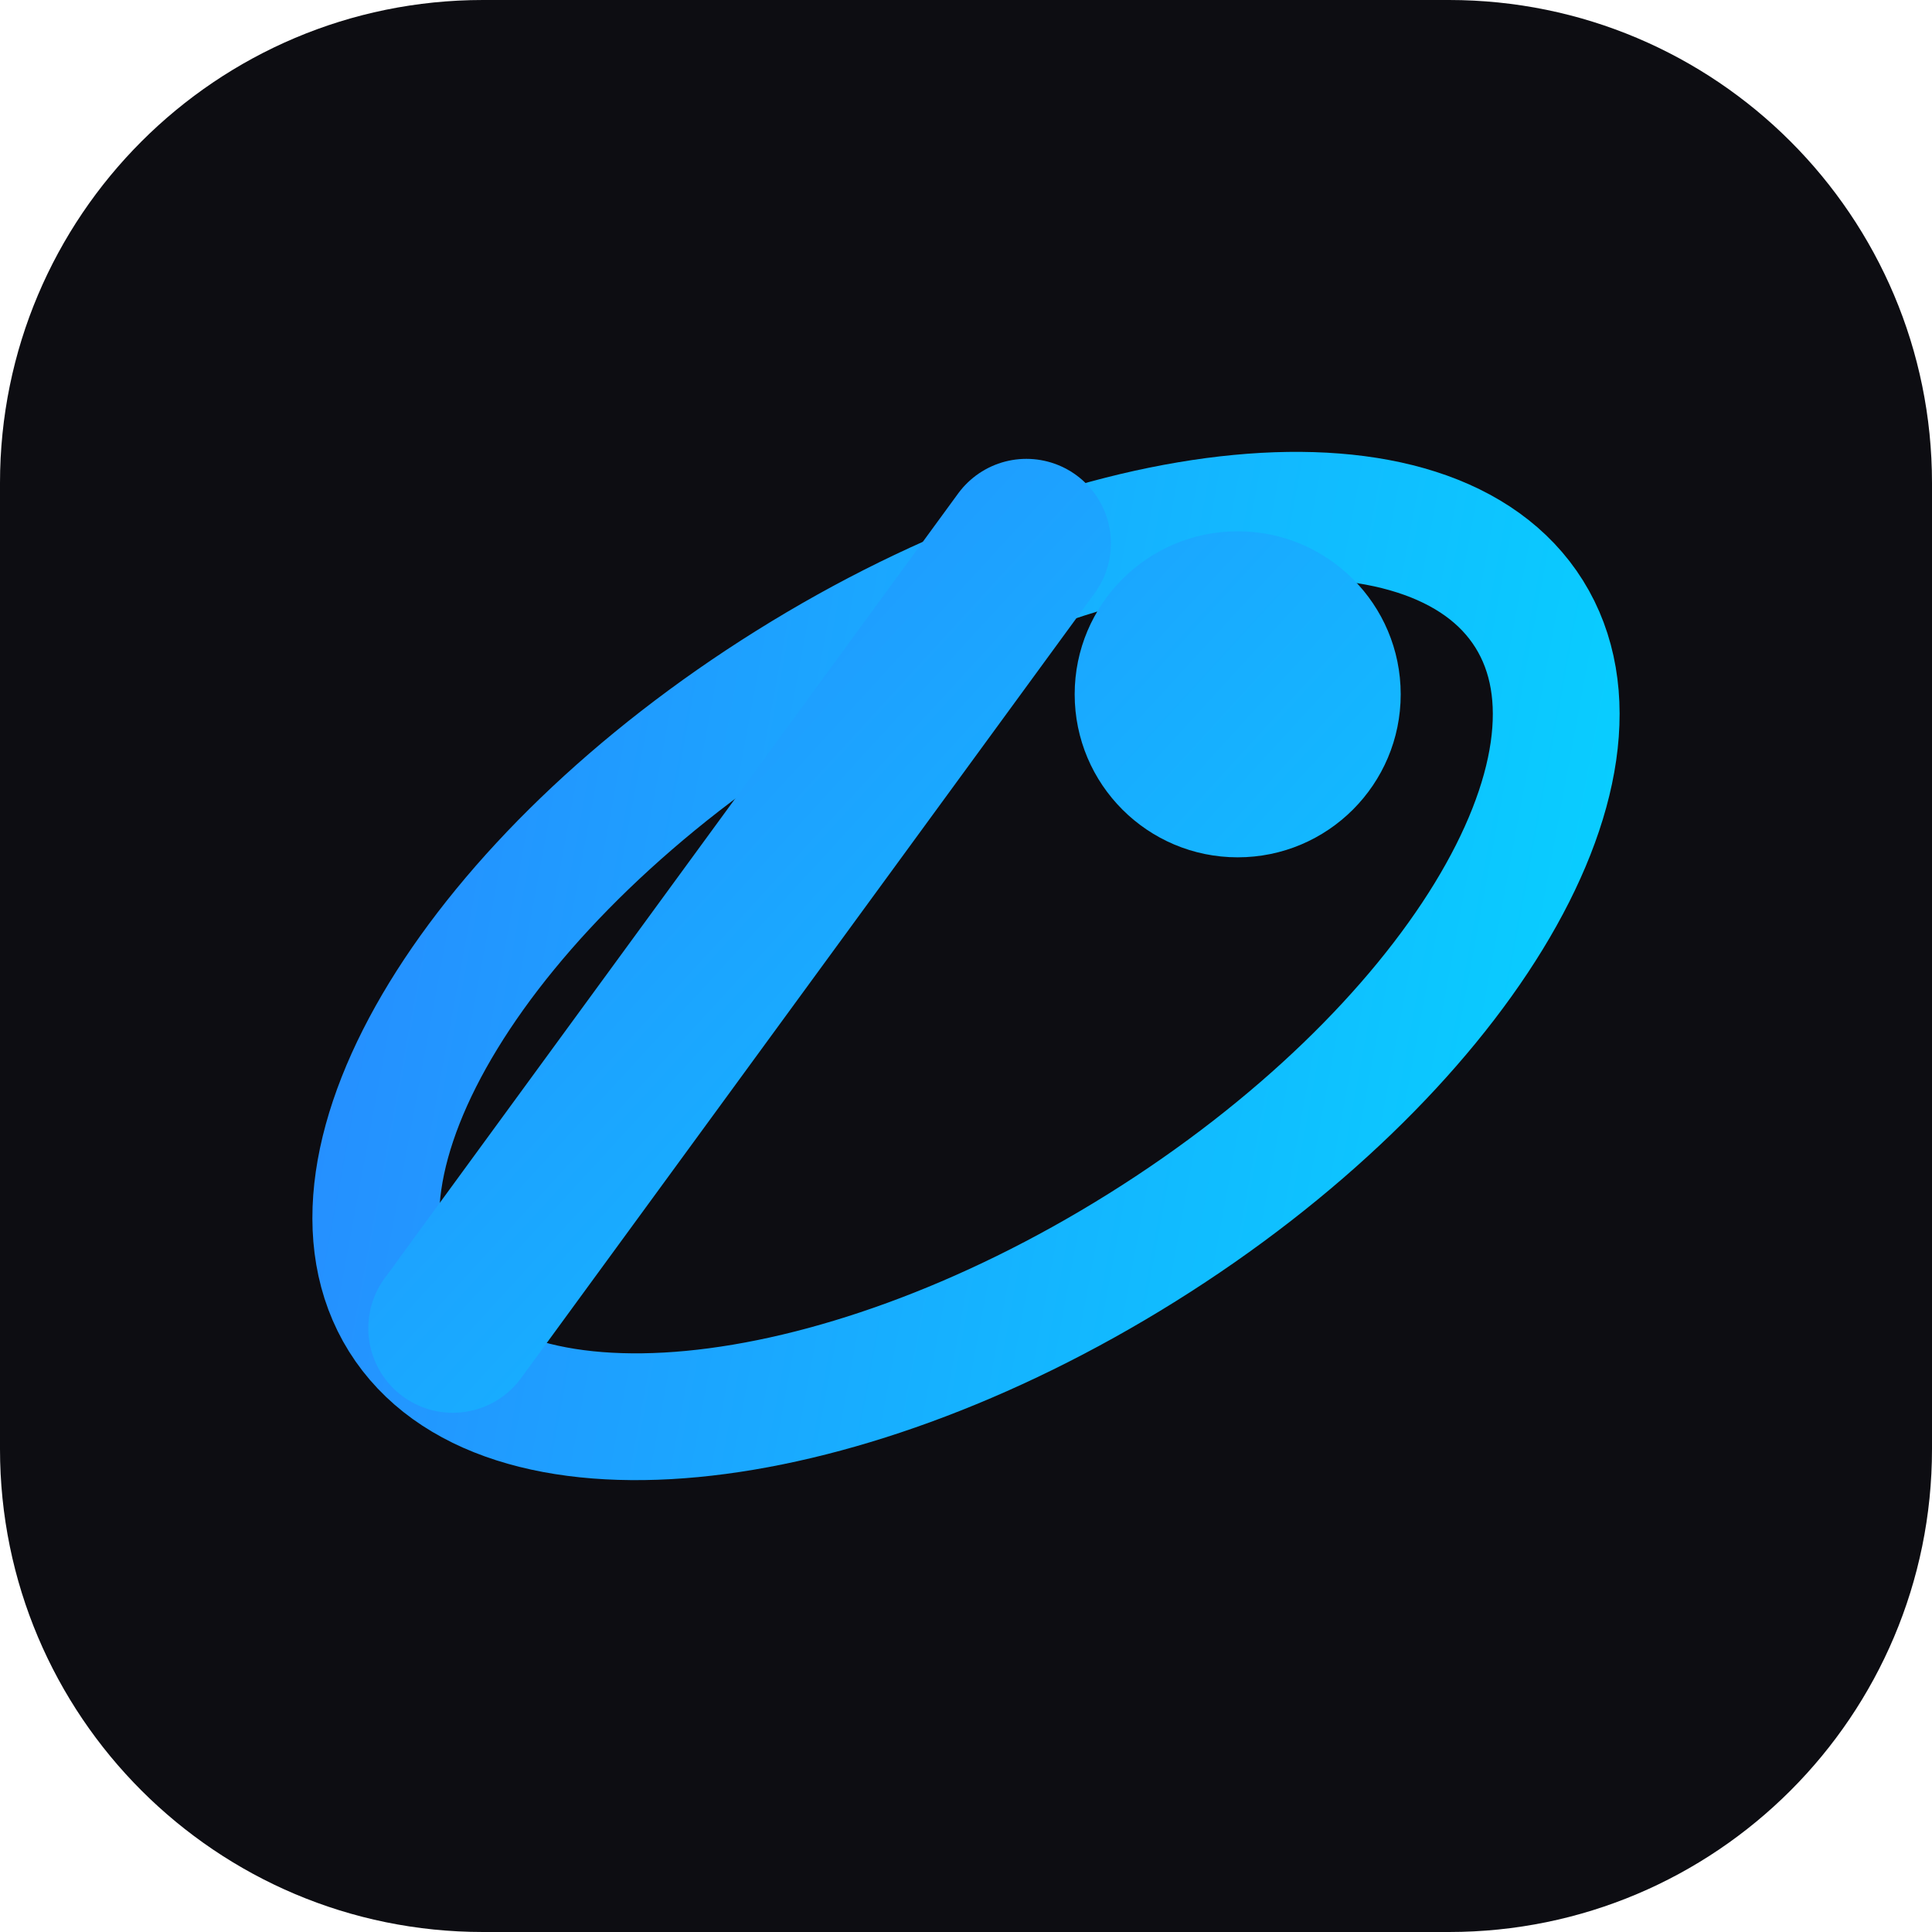
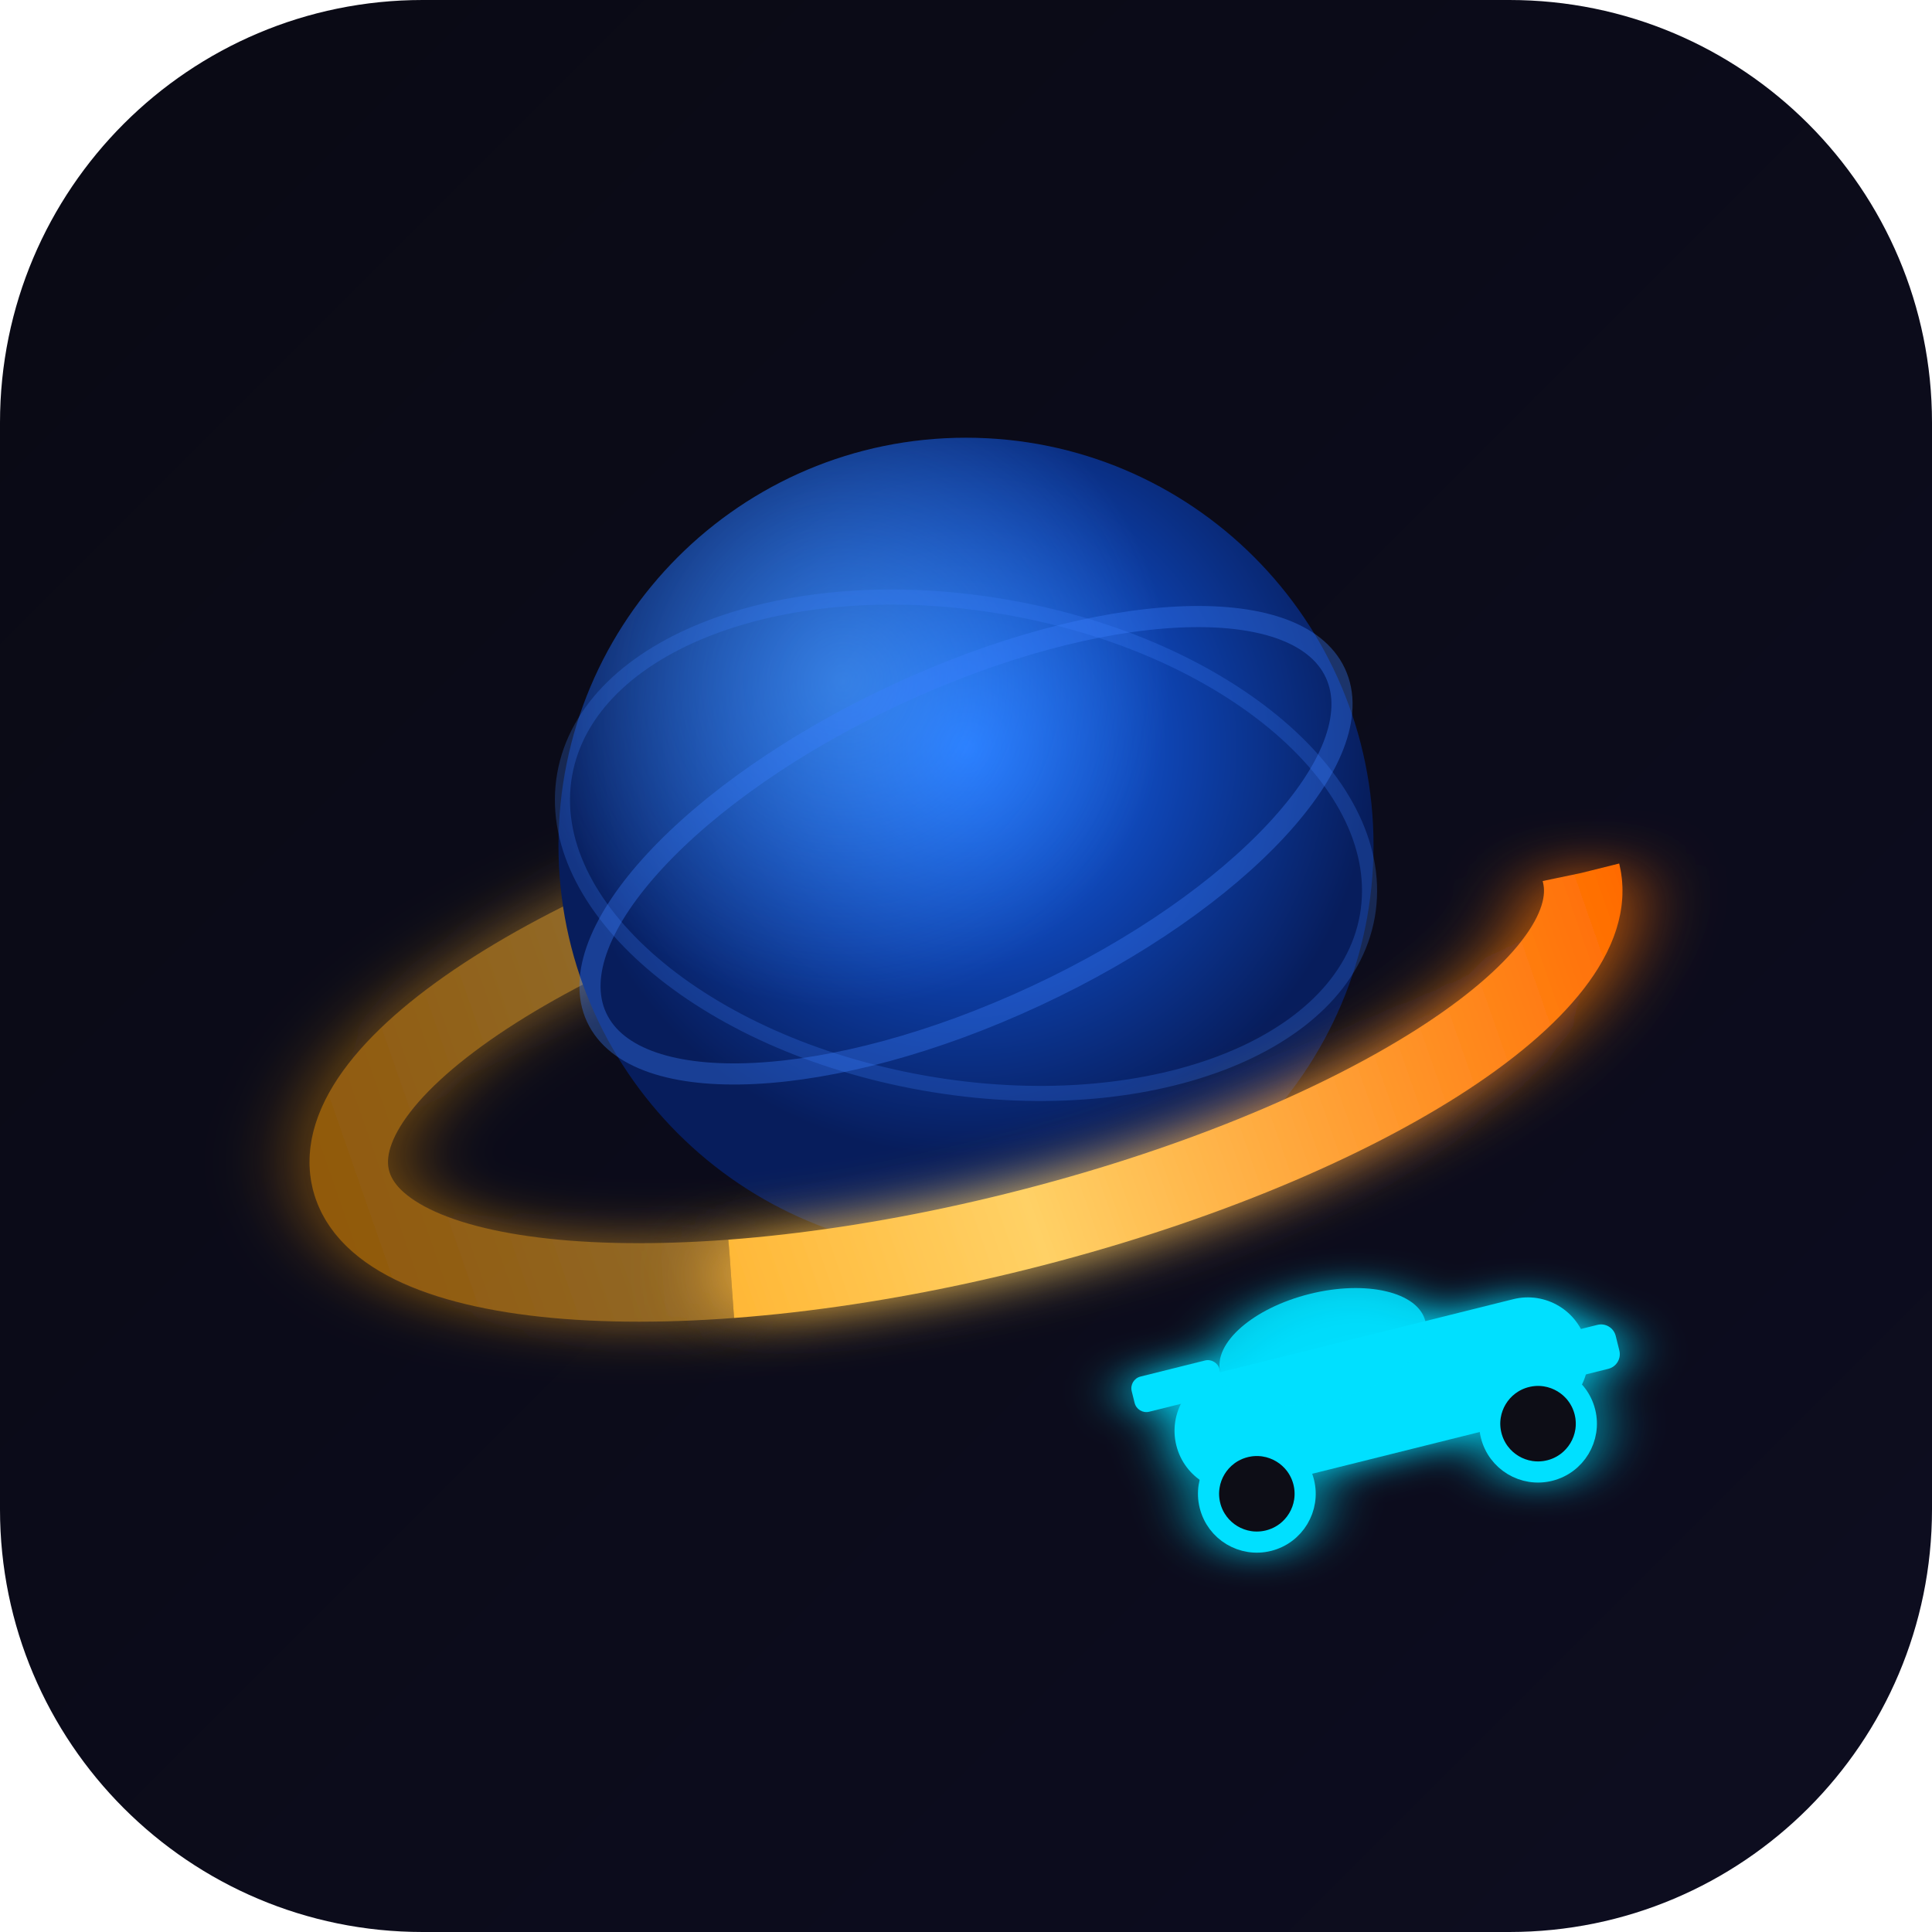
<svg xmlns="http://www.w3.org/2000/svg" width="64" height="64" viewBox="0 0 64 64" fill="none">
  <defs>
-     <linearGradient id="g" x1="8" y1="10" x2="56" y2="54" gradientUnits="userSpaceOnUse">
-       <stop stop-color="#2e7dff" />
-       <stop offset="1" stop-color="#00e0ff" />
+     <linearGradient id="bg-grad" x1="0" y1="0" x2="64" y2="64" gradientUnits="userSpaceOnUse">
+       <stop stop-color="#0a0a14" />
+       <stop offset="1" stop-color="#0d0d20" />
    </linearGradient>
+     <radialGradient id="planet-grad" cx="50%" cy="38%" r="50%" gradientUnits="objectBoundingBox">
+       <stop stop-color="#1a6fff" />
+       <stop offset="0.55" stop-color="#0d3fa8" />
+       <stop offset="1" stop-color="#071d5c" />
+     </radialGradient>
+     <radialGradient id="planet-shine" cx="35%" cy="30%" r="40%" gradientUnits="objectBoundingBox">
+       <stop stop-color="#5aaeff" stop-opacity="0.5" />
+       <stop offset="1" stop-color="#5aaeff" stop-opacity="0" />
+     </radialGradient>
+     <linearGradient id="ring-grad" x1="10" y1="36" x2="54" y2="32" gradientUnits="userSpaceOnUse">
+       <stop stop-color="#ff9a00" />
+       <stop offset="0.5" stop-color="#ffd166" />
+       <stop offset="1" stop-color="#ff6b00" />
+     </linearGradient>
+     <filter id="glow-ring" x="-30%" y="-30%" width="160%" height="160%">
+       <feGaussianBlur stdDeviation="1.2" result="blur" />
+       <feMerge>
+         <feMergeNode in="blur" />
+         <feMergeNode in="SourceGraphic" />
+       </feMerge>
+     </filter>
+     <filter id="glow-car" x="-40%" y="-40%" width="180%" height="180%">
+       <feGaussianBlur stdDeviation="0.8" result="blur" />
+       <feMerge>
+         <feMergeNode in="blur" />
+         <feMergeNode in="SourceGraphic" />
+       </feMerge>
+     </filter>
+     <clipPath id="ring-back">
+       <ellipse cx="32" cy="34" rx="21" ry="7" transform="rotate(-14 32 34)" />
+     </clipPath>
  </defs>
-   <rect width="64" height="64" rx="16" fill="#0d0d12" />
-   <ellipse cx="32" cy="32" rx="22" ry="11" transform="rotate(-32 32 32)" stroke="url(#g)" stroke-width="4.2" />
-   <path d="M15 44 L34 18" stroke="url(#g)" stroke-width="5.6" stroke-linecap="round" />
-   <circle cx="41" cy="23" r="5.4" fill="url(#g)" />
+   <rect width="64" height="64" rx="14" fill="url(#bg-grad)" />
+   <ellipse cx="32" cy="34" rx="21" ry="7" transform="rotate(-14 32 34)" stroke="url(#ring-grad)" stroke-width="2.6" fill="none" opacity="0.55" stroke-dasharray="33 100" stroke-dashoffset="-33" filter="url(#glow-ring)" />
+   <circle cx="32" cy="28" r="13.5" fill="url(#planet-grad)" />
+   <circle cx="32" cy="28" r="13.5" fill="url(#planet-shine)" />
+   <ellipse cx="32" cy="28" rx="13.5" ry="5.5" transform="rotate(-25 32 28)" stroke="#3a7fff" stroke-width="0.7" fill="none" opacity="0.35" />
+   <ellipse cx="32" cy="28" rx="13.5" ry="8" transform="rotate(10 32 28)" stroke="#3a7fff" stroke-width="0.5" fill="none" opacity="0.25" />
+   <ellipse cx="32" cy="34" rx="21" ry="7" transform="rotate(-14 32 34)" stroke="url(#ring-grad)" stroke-width="2.6" fill="none" stroke-dasharray="33 100" stroke-dashoffset="0" filter="url(#glow-ring)" />
+   <g filter="url(#glow-car)" transform="translate(38,44) rotate(-14)">
+     <rect x="0" y="2" width="14" height="4" rx="2" fill="#00e0ff" />
+     <ellipse cx="5.5" cy="2" rx="3.5" ry="1.8" fill="#00e0ff" opacity="0.85" />
+     <rect x="11" y="3.5" width="4" height="1.5" rx="0.5" fill="#00e0ff" />
+     <rect x="-1" y="1.5" width="3" height="1.2" rx="0.4" fill="#00e0ff" />
+     <circle cx="2.2" cy="6.2" r="1.6" fill="#0a0a14" stroke="#00e0ff" stroke-width="0.7" />
+     <circle cx="11.8" cy="6.2" r="1.6" fill="#0a0a14" stroke="#00e0ff" stroke-width="0.7" />
+   </g>
</svg>
